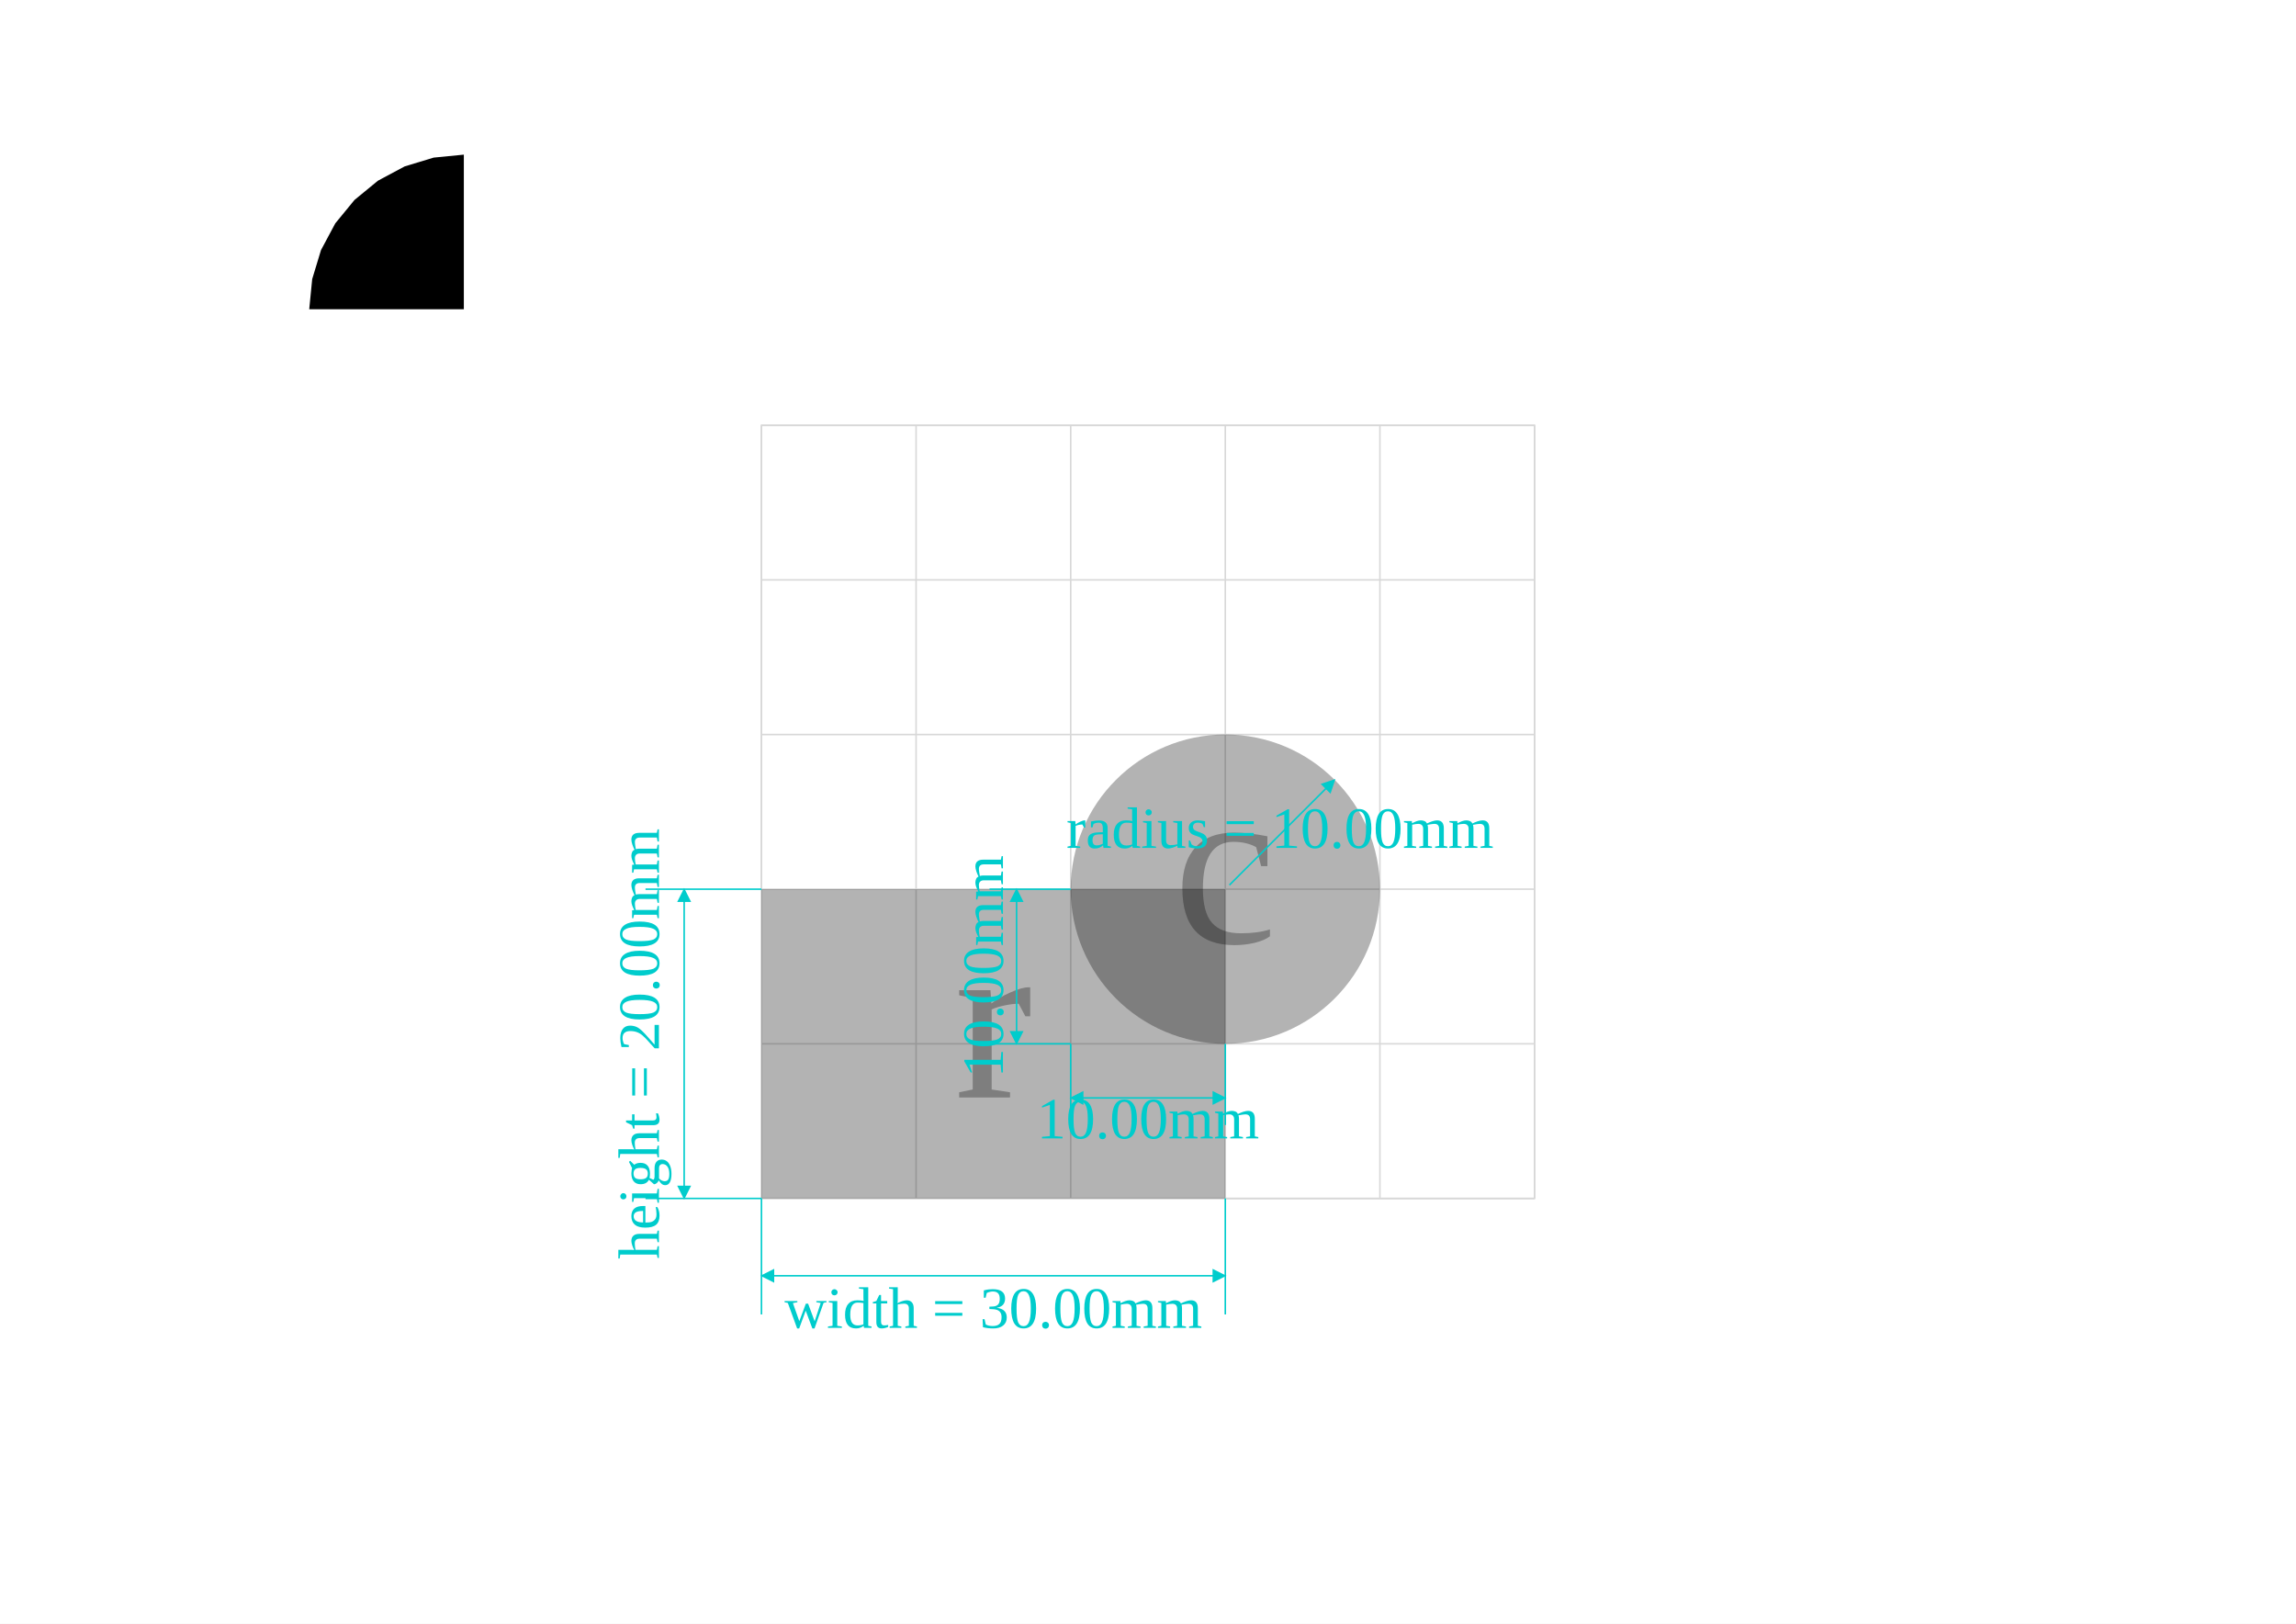
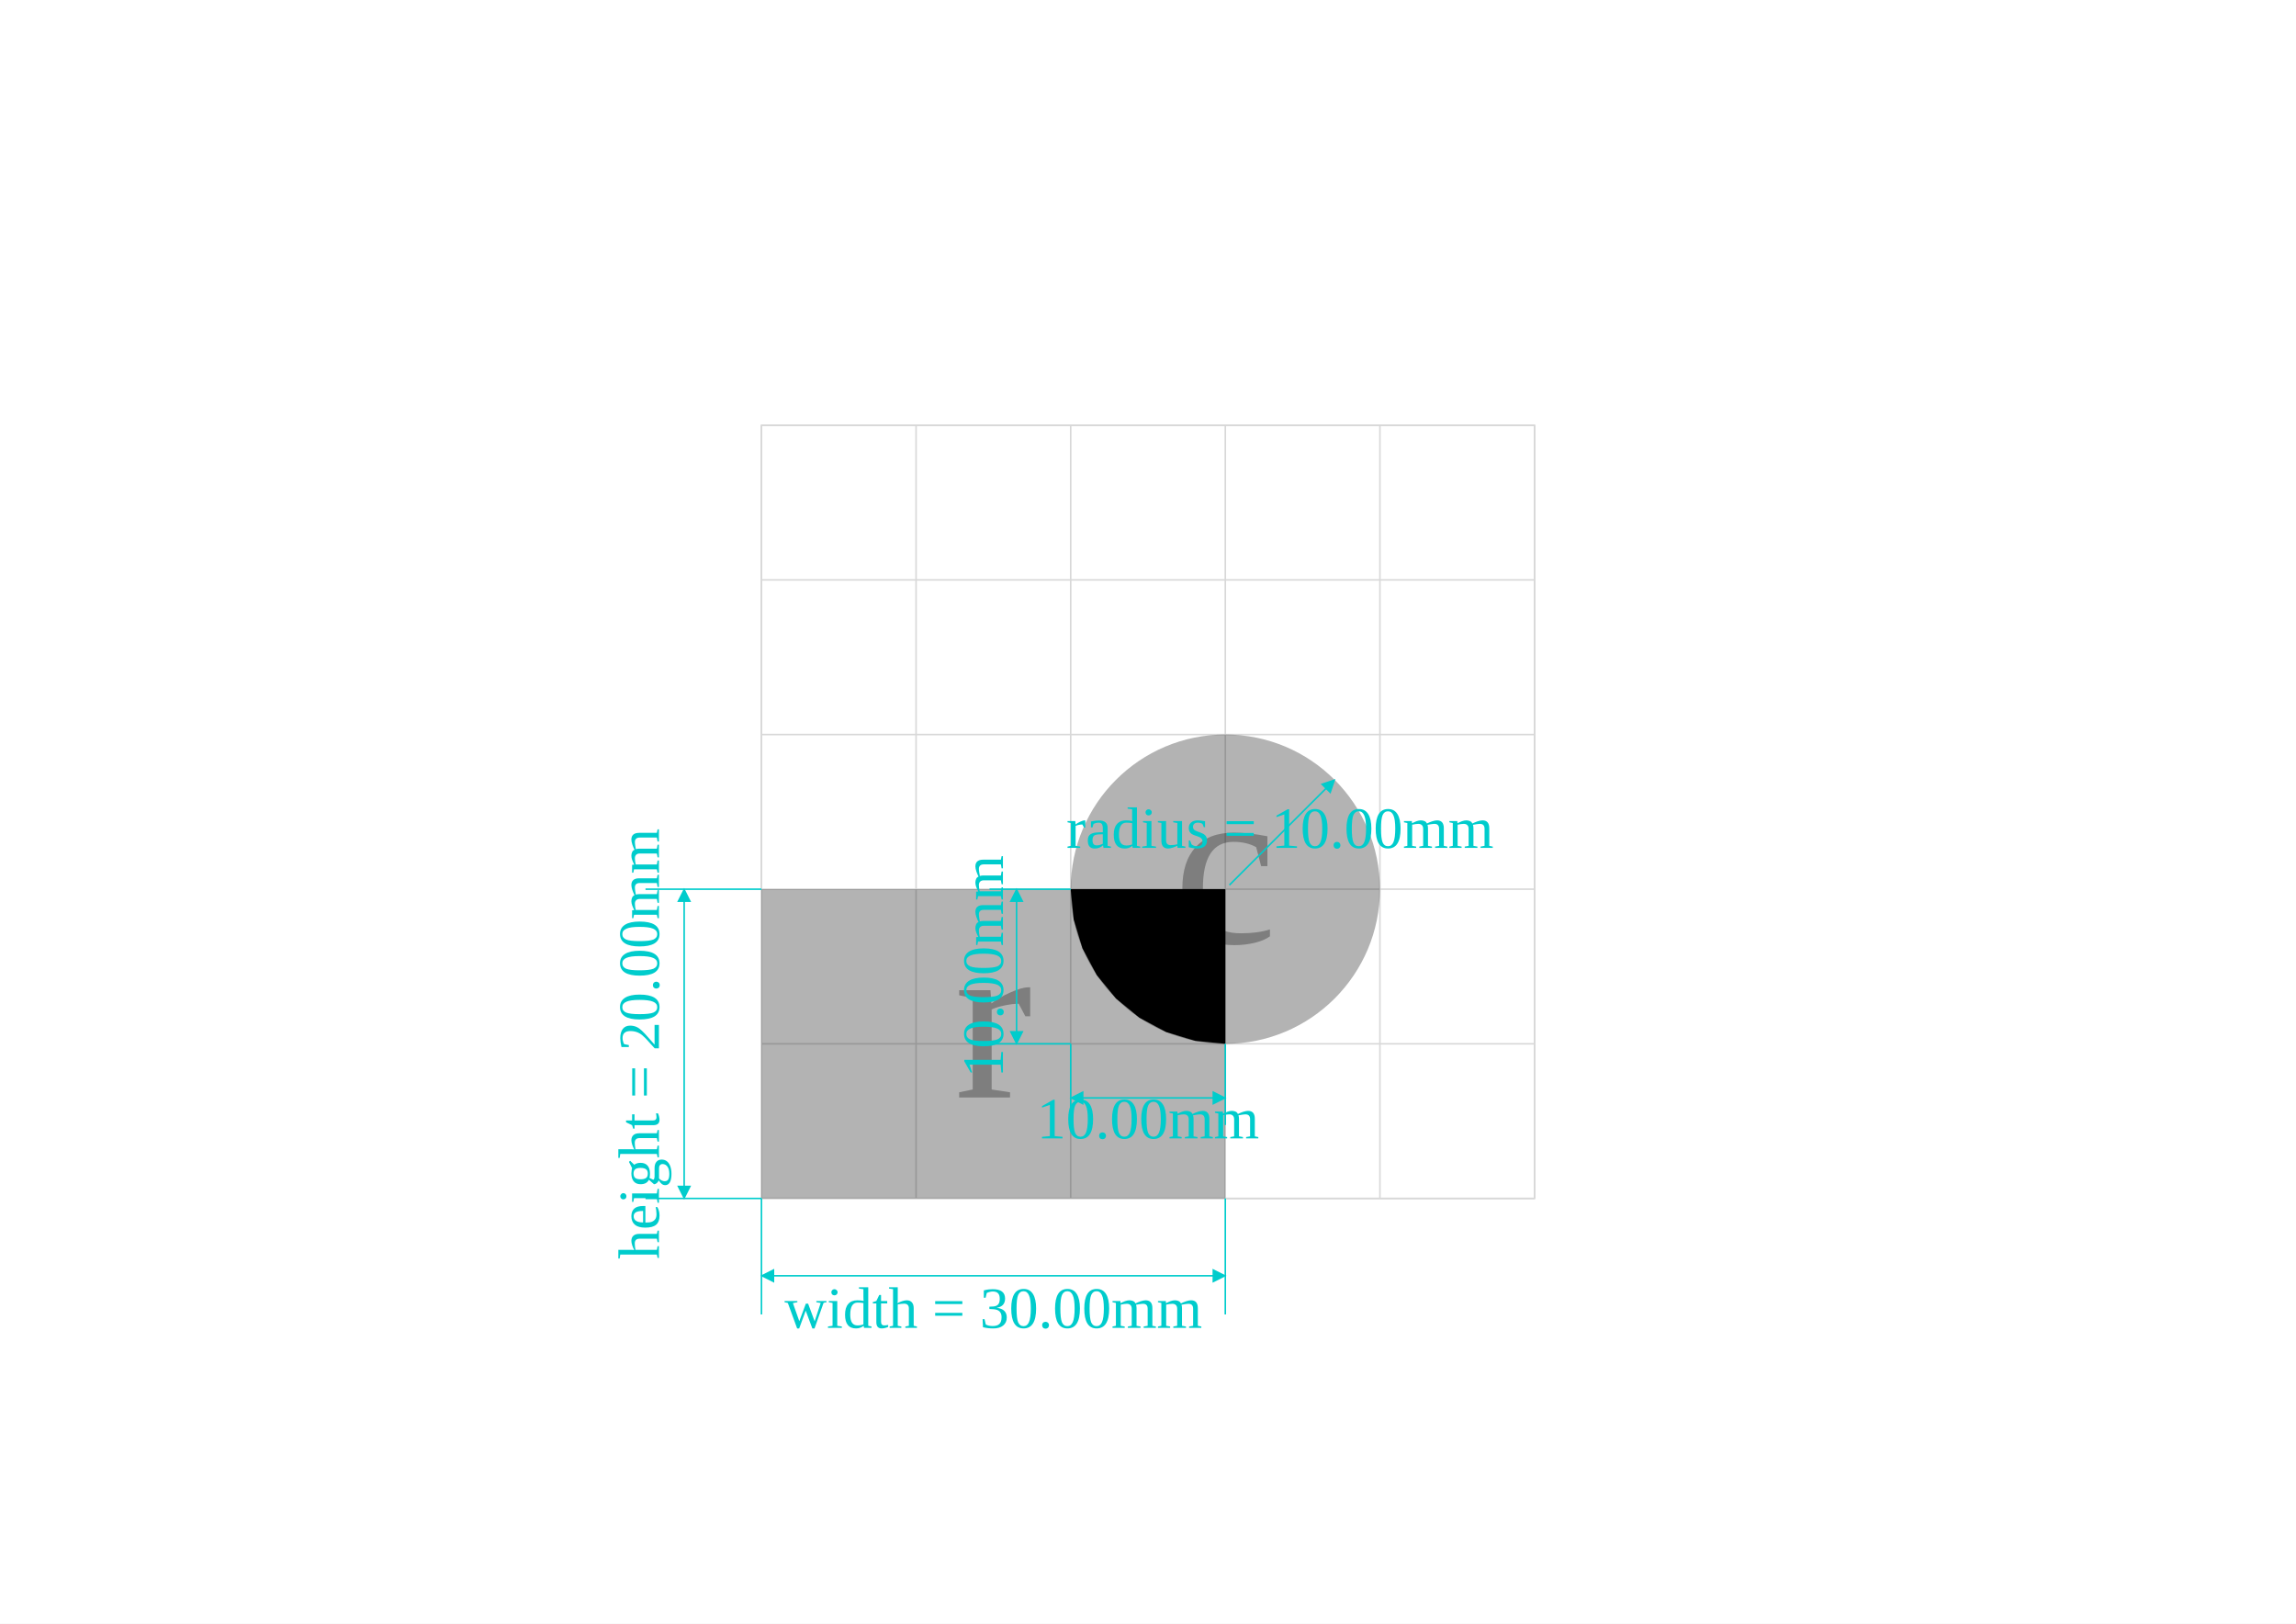
<svg xmlns="http://www.w3.org/2000/svg" version="1.1" viewBox="0 0 297 210" width="297mm" height="210mm">
  <defs>
    <marker id="arrow" viewBox="0 0 16 16" refX="8" refY="8" markerWidth="9" markerHeight="9" orient="auto-start-reverse">
      <path d="M 0 0 L 16 8 L 0 16 z" stroke="none" fill="context-fill" />
    </marker>
  </defs>
  <style>
    
        .background-fill {
            fill: #FFFFFF;
            stroke: none;
        }
        
        .grid {
            fill: #D8D8D8;
            stroke: #D8D8D8;
            stroke-width: 0.2;
        }
        
        .grid-stroke {
            fill: none;
            stroke: #D8D8D8;
            stroke-width: 0.2;
        }
        
        .grid-fill {
            fill: #D8D8D8;
            stroke: none;
        }
        
        .measure {
            fill: #00CCCC;
            stroke: #00CCCC;
            stroke-width: 0.2;
        }
        
        .measure-stroke {
            fill: none;
            stroke: #00CCCC;
            stroke-width: 0.2;
        }
        
        .measure-fill {
            fill: #00CCCC;
            stroke: none;
        }
        
        .highlight {
            fill: #FF9900;
            stroke: #FF9900;
            stroke-width: 0.2;
        }
        
        .highlight-stroke {
            fill: none;
            stroke: #FF9900;
            stroke-width: 0.2;
        }
        
        .highlight-fill {
            fill: #FF9900;
            stroke: none;
        }
        
        .entity {
            fill: rgba(178, 178, 178, 0.70);
            stroke: #191919;
            stroke-width: 0.4;
        }
        
            .active { fill-opacity: 1.0; stroke-opacity: 1.0; }
            .inactive { fill-opacity: 0.3; stroke-opacity: 0.3; }
        
  </style>
  <rect class="background-fill" x="0" y="0" width="297" height="210" />
  <g class="grid-stroke">
    <rect x="98.5" y="55" width="100" height="100" class="grid-stroke" />
    <line x1="98.5" y1="55" x2="98.5" y2="155" class="grid-stroke" />
    <line x1="118.5" y1="55" x2="118.5" y2="155" class="grid-stroke" />
    <line x1="138.5" y1="55" x2="138.5" y2="155" class="grid-stroke" />
    <line x1="158.5" y1="55" x2="158.5" y2="155" class="grid-stroke" />
    <line x1="178.5" y1="55" x2="178.5" y2="155" class="grid-stroke" />
    <line x1="198.5" y1="55" x2="198.5" y2="155" class="grid-stroke" />
    <line x1="98.5" y1="55" x2="198.5" y2="55" class="grid-stroke" />
    <line x1="98.5" y1="75" x2="198.5" y2="75" class="grid-stroke" />
    <line x1="98.5" y1="95" x2="198.5" y2="95" class="grid-stroke" />
    <line x1="98.5" y1="115" x2="198.5" y2="115" class="grid-stroke" />
    <line x1="98.5" y1="135" x2="198.5" y2="135" class="grid-stroke" />
    <line x1="98.5" y1="155" x2="198.5" y2="155" class="grid-stroke" />
  </g>
  <rect x="98.5" y="115" width="60" height="40" class="entity-stroke inactive" />
  <text x="128.5" y="135" font-size="8mm" dominant-baseline="middle" text-anchor="middle" class="entity-fill inactive">
    r
  </text>
  <g transform="matrix(0.00000000000000006123234 -1 1 0.00000000000000006123234 98.5 155)">
    <g class="measure">
      <line x1="0" y1="0" x2="0" y2="-15" class="measure" />
      <line x1="40" y1="0" x2="40" y2="-15" class="measure" />
      <line x1="0.75" y1="-10" x2="39.25" y2="-10" marker-end="url(#arrow)" marker-start="url(#arrow)" />
    </g>
    <text x="20" y="-15" font-size="2mm" dominant-baseline="middle" text-anchor="middle" class="measure-fill">
      height = 20.00mm
    </text>
  </g>
  <g transform="matrix(1 0 -0 1 98.5 155)">
    <g class="measure">
      <line x1="0" y1="0" x2="0" y2="15" class="measure" />
      <line x1="60" y1="0" x2="60" y2="15" class="measure" />
      <line x1="0.75" y1="10" x2="59.25" y2="10" marker-end="url(#arrow)" marker-start="url(#arrow)" />
    </g>
    <text x="30" y="15" font-size="2mm" dominant-baseline="middle" text-anchor="middle" class="measure-fill">
      width = 30.00mm
    </text>
  </g>
  <circle cx="158.5" cy="115" r="20" class="entity-stroke inactive" />
  <text x="158.5" y="115" font-size="8mm" dominant-baseline="middle" text-anchor="middle" class="entity-fill inactive">
    c
  </text>
  <g>
    <line x1="159.03" y1="114.47" x2="172.112" y2="101.388" class="measure" marker-end="url(#arrow)" />
    <text x="165.571" y="107.929" font-size="2mm" dominant-baseline="middle" text-anchor="middle" class="measure-fill">
      radius = 10.00mm
    </text>
  </g>
-   <path d="M60,40L40,40L40.384,36.098L41.522,32.346L43.371,28.889L45.858,25.858L48.889,23.371L52.346,21.522L56.098,20.384L60,20L60,40 Z  " class="entity-stroke active" />
+   <path d="M158.5,115L138.5,115L138.884,118.902L140.022,122.654L141.871,126.111L144.358,129.142L147.389,131.629L150.846,133.478L154.598,134.616L158.5,135L158.5,115 Z  " class="entity-stroke active" />
  <g transform="matrix(1 0 -0 1 138.5 135)">
    <g class="measure">
      <line x1="0" y1="0" x2="0" y2="10.5" class="measure" />
      <line x1="20" y1="0" x2="20" y2="10.5" class="measure" />
      <line x1="0.75" y1="7" x2="19.25" y2="7" marker-end="url(#arrow)" marker-start="url(#arrow)" />
    </g>
    <text x="10" y="10.5" font-size="2mm" dominant-baseline="middle" text-anchor="middle" class="measure-fill">
      10.00mm
    </text>
  </g>
  <g transform="matrix(0.00000000000000006123234 -1 1 0.00000000000000006123234 138.5 135)">
    <g class="measure">
      <line x1="0" y1="0" x2="0" y2="-10.5" class="measure" />
      <line x1="20" y1="0" x2="20" y2="-10.5" class="measure" />
      <line x1="0.75" y1="-7" x2="19.25" y2="-7" marker-end="url(#arrow)" marker-start="url(#arrow)" />
    </g>
    <text x="10" y="-10.5" font-size="2mm" dominant-baseline="middle" text-anchor="middle" class="measure-fill">
      10.00mm
    </text>
  </g>
</svg>
